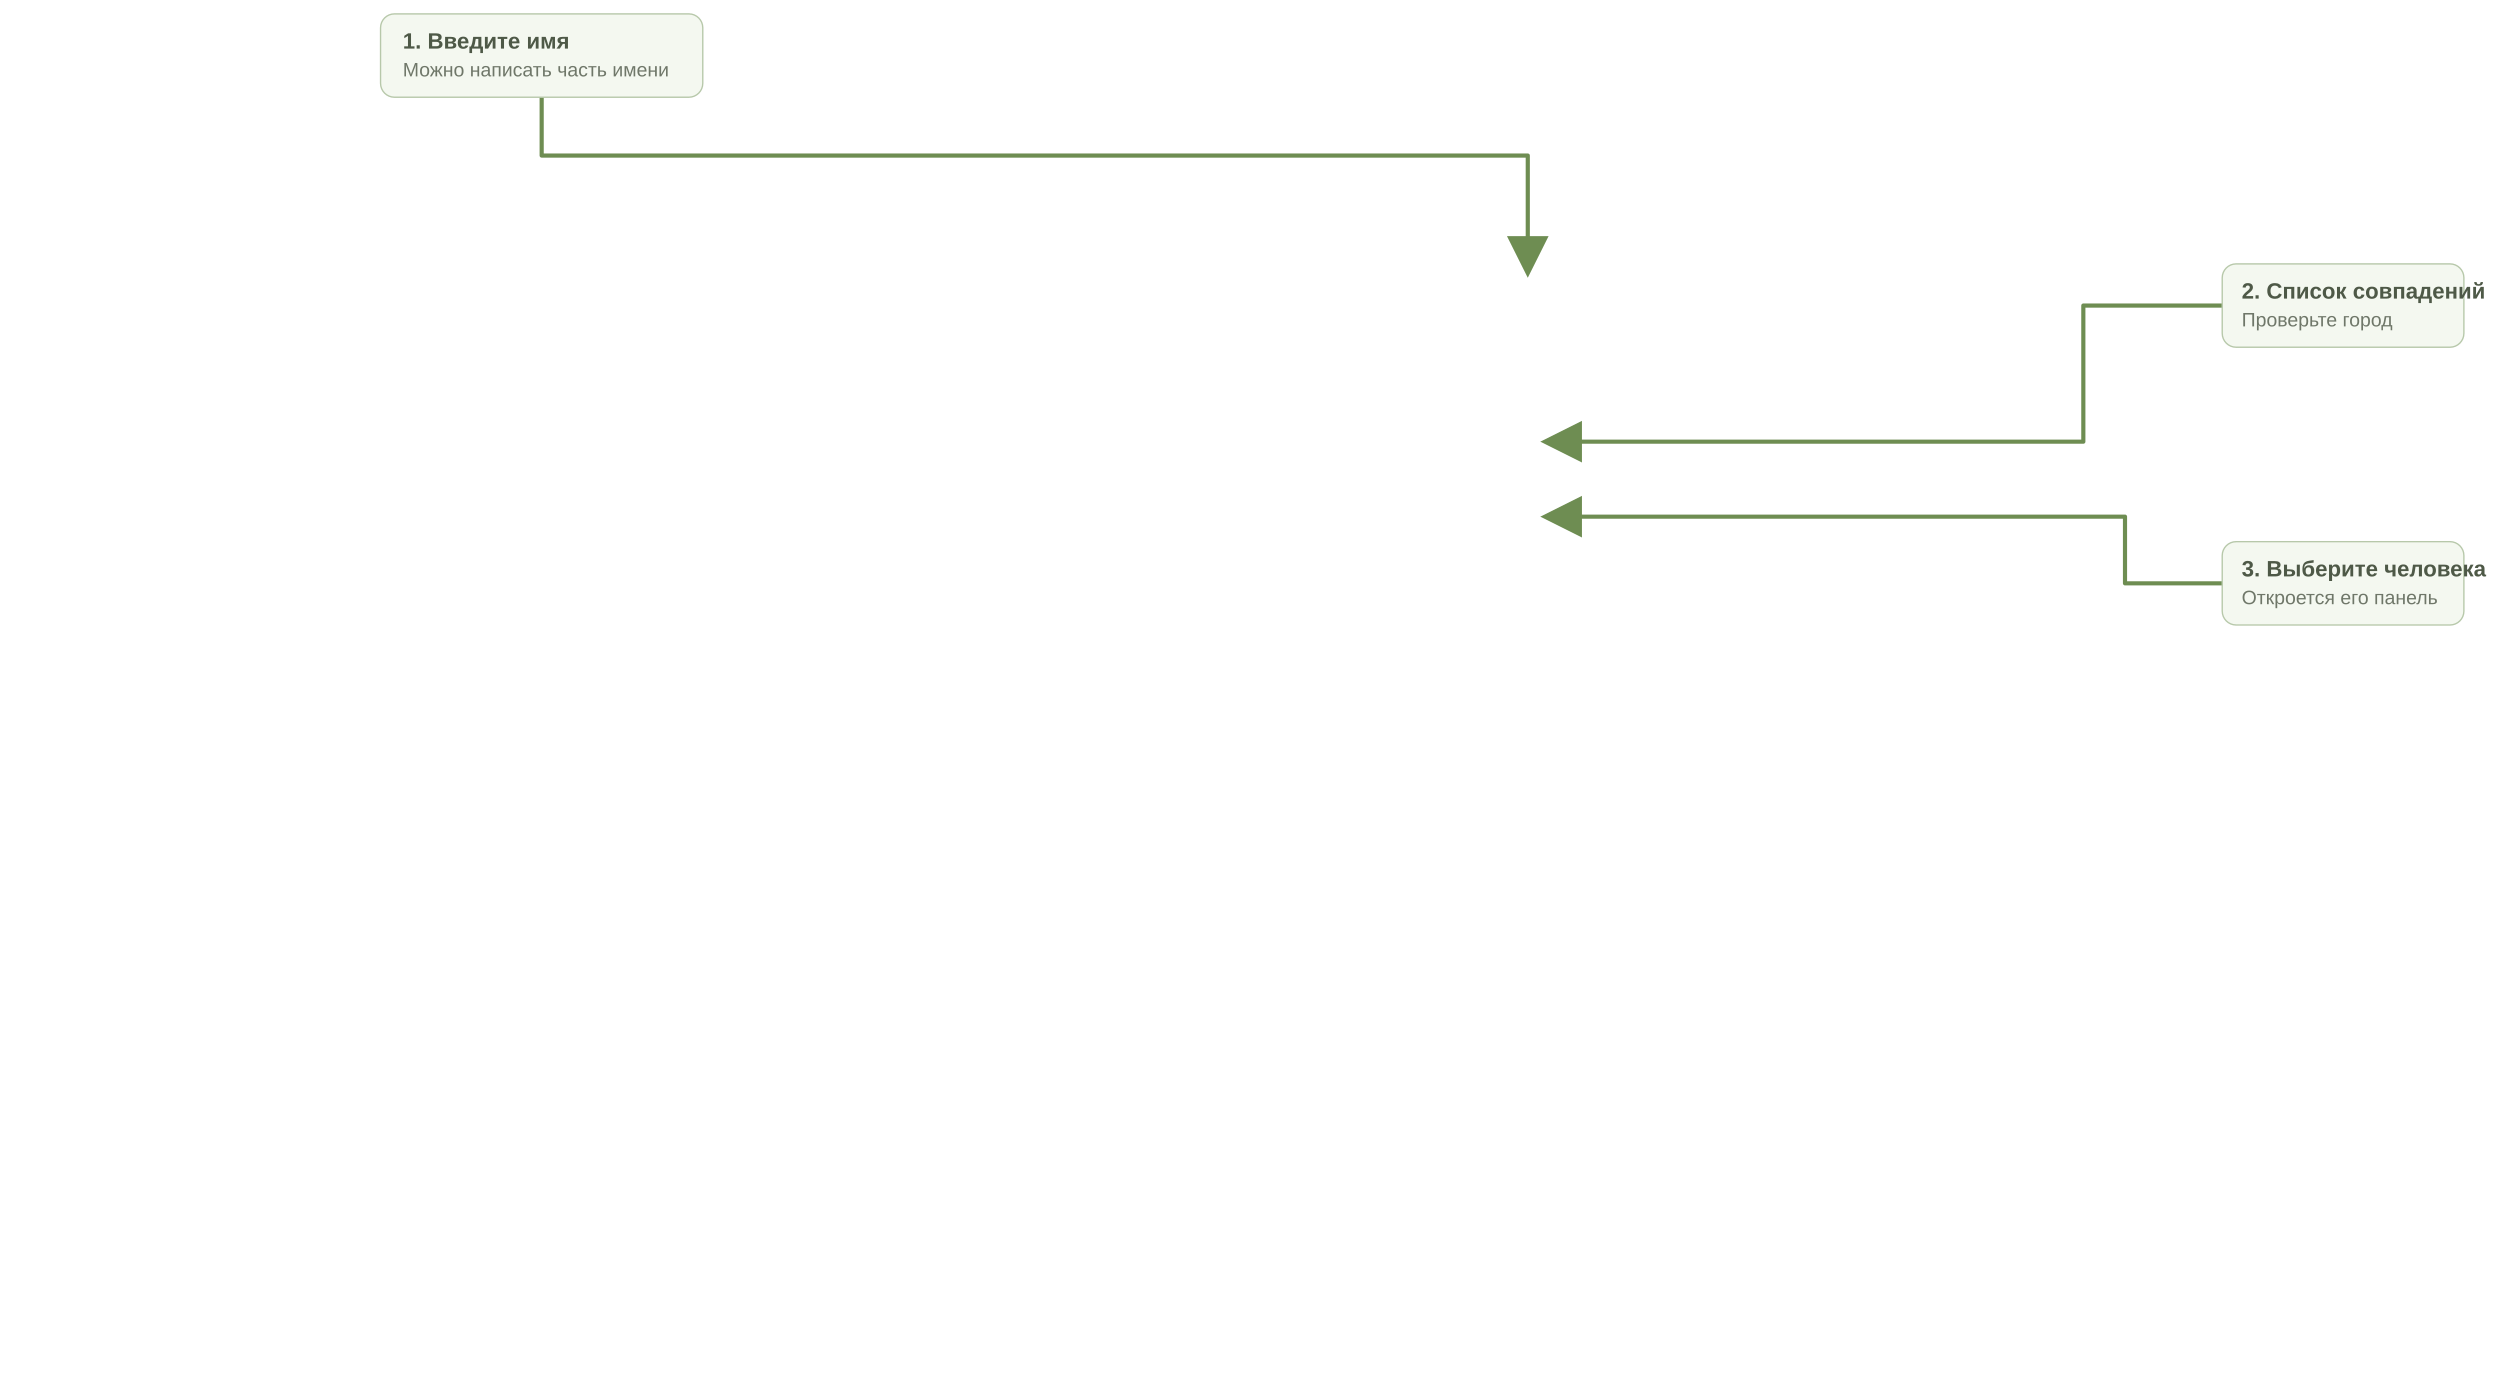
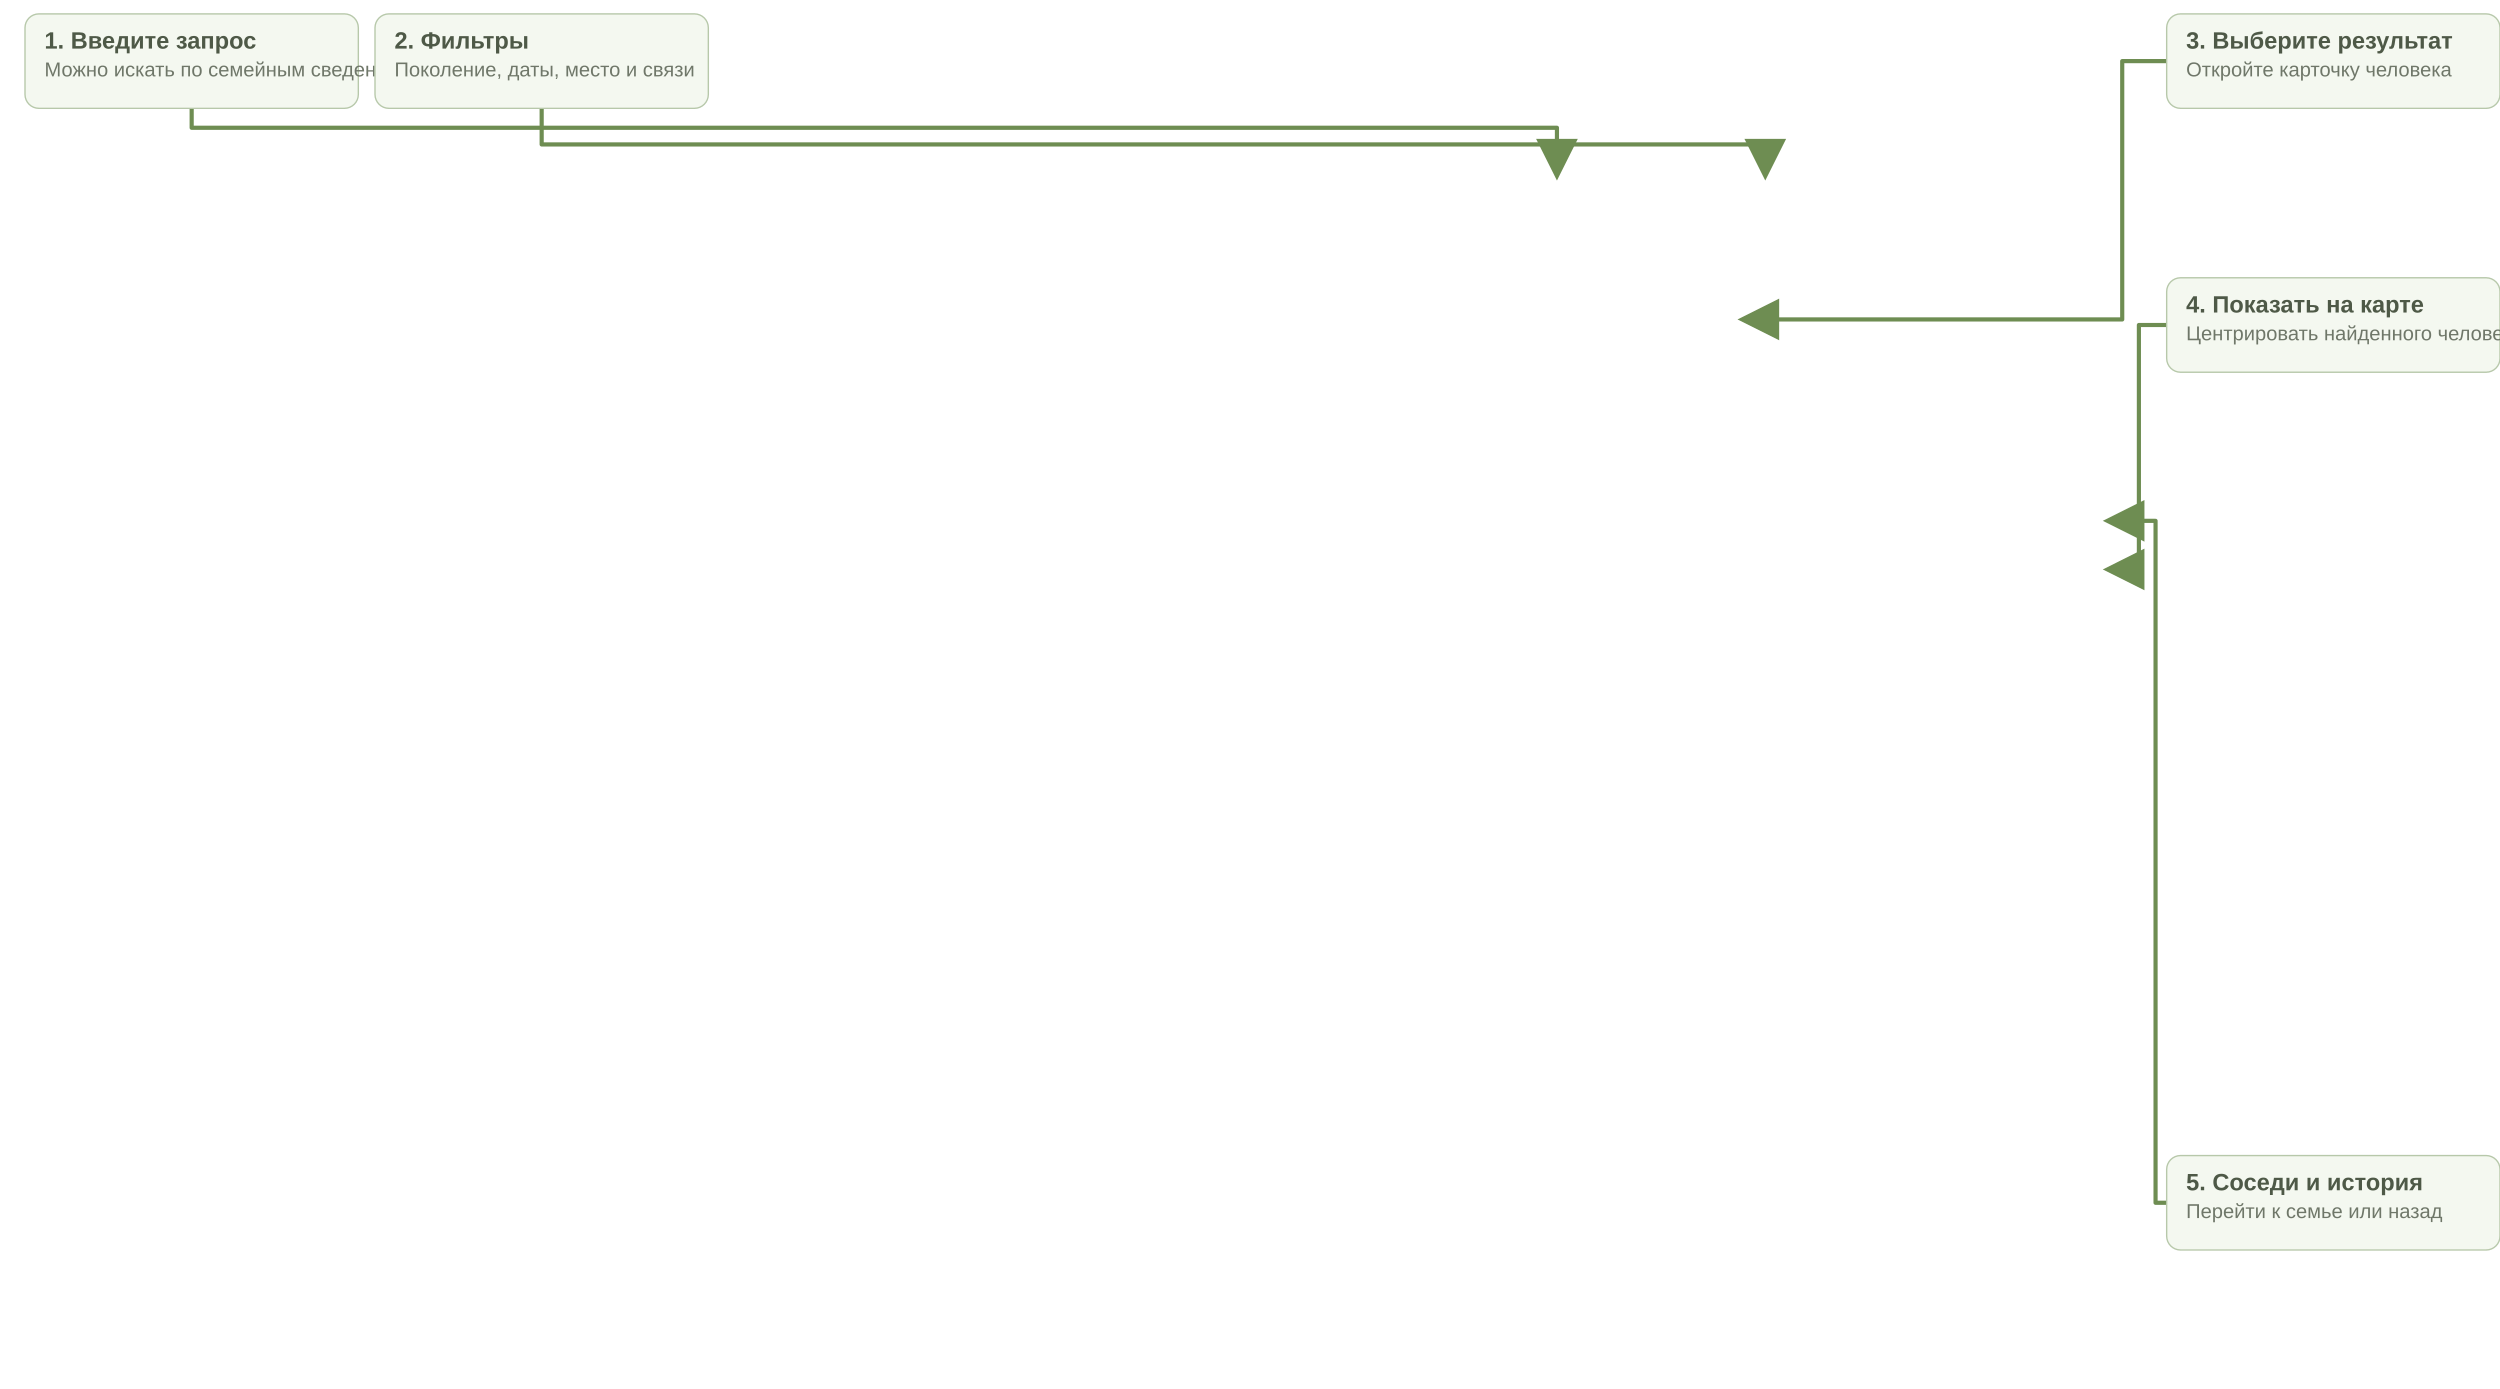
- <svg xmlns="http://www.w3.org/2000/svg" width="1800" height="1000" viewBox="0 0 1800 1000" data-source="source-05-search.jpg" role="img" aria-label="Поиск человека по имени">
+ <svg xmlns="http://www.w3.org/2000/svg" width="1800" height="1000" viewBox="0 0 1800 1000" data-source="source-05-search.jpg" data-captured-from="electron-desktop" role="img" aria-label="Поиск человека и правая панель с подписями возможностей">
  <defs>
    <marker id="arrow" markerWidth="10" markerHeight="10" refX="8" refY="5" orient="auto">
      <path d="M0 0 10 5 0 10Z" fill="#6e8d52" />
    </marker>
-     <style>.label{font:600 16px Arial,sans-serif;fill:#4e5947}.note{font:400 14px Arial,sans-serif;fill:#6f7769}.line{fill:none;stroke:#6e8d52;stroke-width:3;stroke-linecap:round;stroke-linejoin:round;marker-end:url(#arrow)}</style>
+     <style>.label{font:700 17px Arial,sans-serif;fill:#4e5947}.note{font:400 14.5px Arial,sans-serif;fill:#6f7769}.line{fill:none;stroke:#6e8d52;stroke-width:3;stroke-linecap:round;stroke-linejoin:round;marker-end:url(#arrow)}</style>
  </defs>
-   <path class="line" d="M390 70V112H1100V194" />
-   <path class="line" d="M1690 220H1500V318H1115" />
-   <path class="line" d="M1690 420H1530V372H1115" />
+   <path class="line" d="M138 78V92H1121V124" />
+   <path class="line" d="M390 78V104H1271V124" />
+   <path class="line" d="M1560 44H1528V230H1257" />
+   <path class="line" d="M1560 234H1540V410H1520" />
+   <path class="line" d="M1560 866H1552V375H1520" />
  <g>
-     <rect x="274" y="10" width="232" height="60" rx="10" fill="#f4f8f0" stroke="#b7c8aa" />
-     <text x="290" y="35" class="label">
-       <tspan x="290">1. Введите имя</tspan>
-       <tspan x="290" dy="20" class="note">Можно написать часть имени</tspan>
+     <rect x="18" y="10" width="240" height="68" rx="10" fill="#f4f8f0" stroke="#b7c8aa" />
+     <text x="32" y="35" class="label">
+       <tspan x="32">1. Введите запрос</tspan>
+       <tspan x="32" dy="20" class="note">Можно искать по семейным сведениям</tspan>
    </text>
-     <rect x="1600" y="190" width="174" height="60" rx="10" fill="#f4f8f0" stroke="#b7c8aa" />
-     <text x="1614" y="215" class="label">
-       <tspan x="1614">2. Список совпадений</tspan>
-       <tspan x="1614" dy="20" class="note">Проверьте город</tspan>
+   </g>
+   <g>
+     <rect x="270" y="10" width="240" height="68" rx="10" fill="#f4f8f0" stroke="#b7c8aa" />
+     <text x="284" y="35" class="label">
+       <tspan x="284">2. Фильтры</tspan>
+       <tspan x="284" dy="20" class="note">Поколение, даты, место и связи</tspan>
    </text>
-     <rect x="1600" y="390" width="174" height="60" rx="10" fill="#f4f8f0" stroke="#b7c8aa" />
-     <text x="1614" y="415" class="label">
-       <tspan x="1614">3. Выберите человека</tspan>
-       <tspan x="1614" dy="20" class="note">Откроется его панель</tspan>
+   </g>
+   <g>
+     <rect x="1560" y="10" width="240" height="68" rx="10" fill="#f4f8f0" stroke="#b7c8aa" />
+     <text x="1574" y="35" class="label">
+       <tspan x="1574">3. Выберите результат</tspan>
+       <tspan x="1574" dy="20" class="note">Откройте карточку человека</tspan>
+     </text>
+   </g>
+   <g>
+     <rect x="1560" y="200" width="240" height="68" rx="10" fill="#f4f8f0" stroke="#b7c8aa" />
+     <text x="1574" y="225" class="label">
+       <tspan x="1574">4. Показать на карте</tspan>
+       <tspan x="1574" dy="20" class="note">Центрировать найденного человека</tspan>
+     </text>
+   </g>
+   <g>
+     <rect x="1560" y="832" width="240" height="68" rx="10" fill="#f4f8f0" stroke="#b7c8aa" />
+     <text x="1574" y="857" class="label">
+       <tspan x="1574">5. Соседи и история</tspan>
+       <tspan x="1574" dy="20" class="note">Перейти к семье или назад</tspan>
    </text>
  </g>
</svg>
